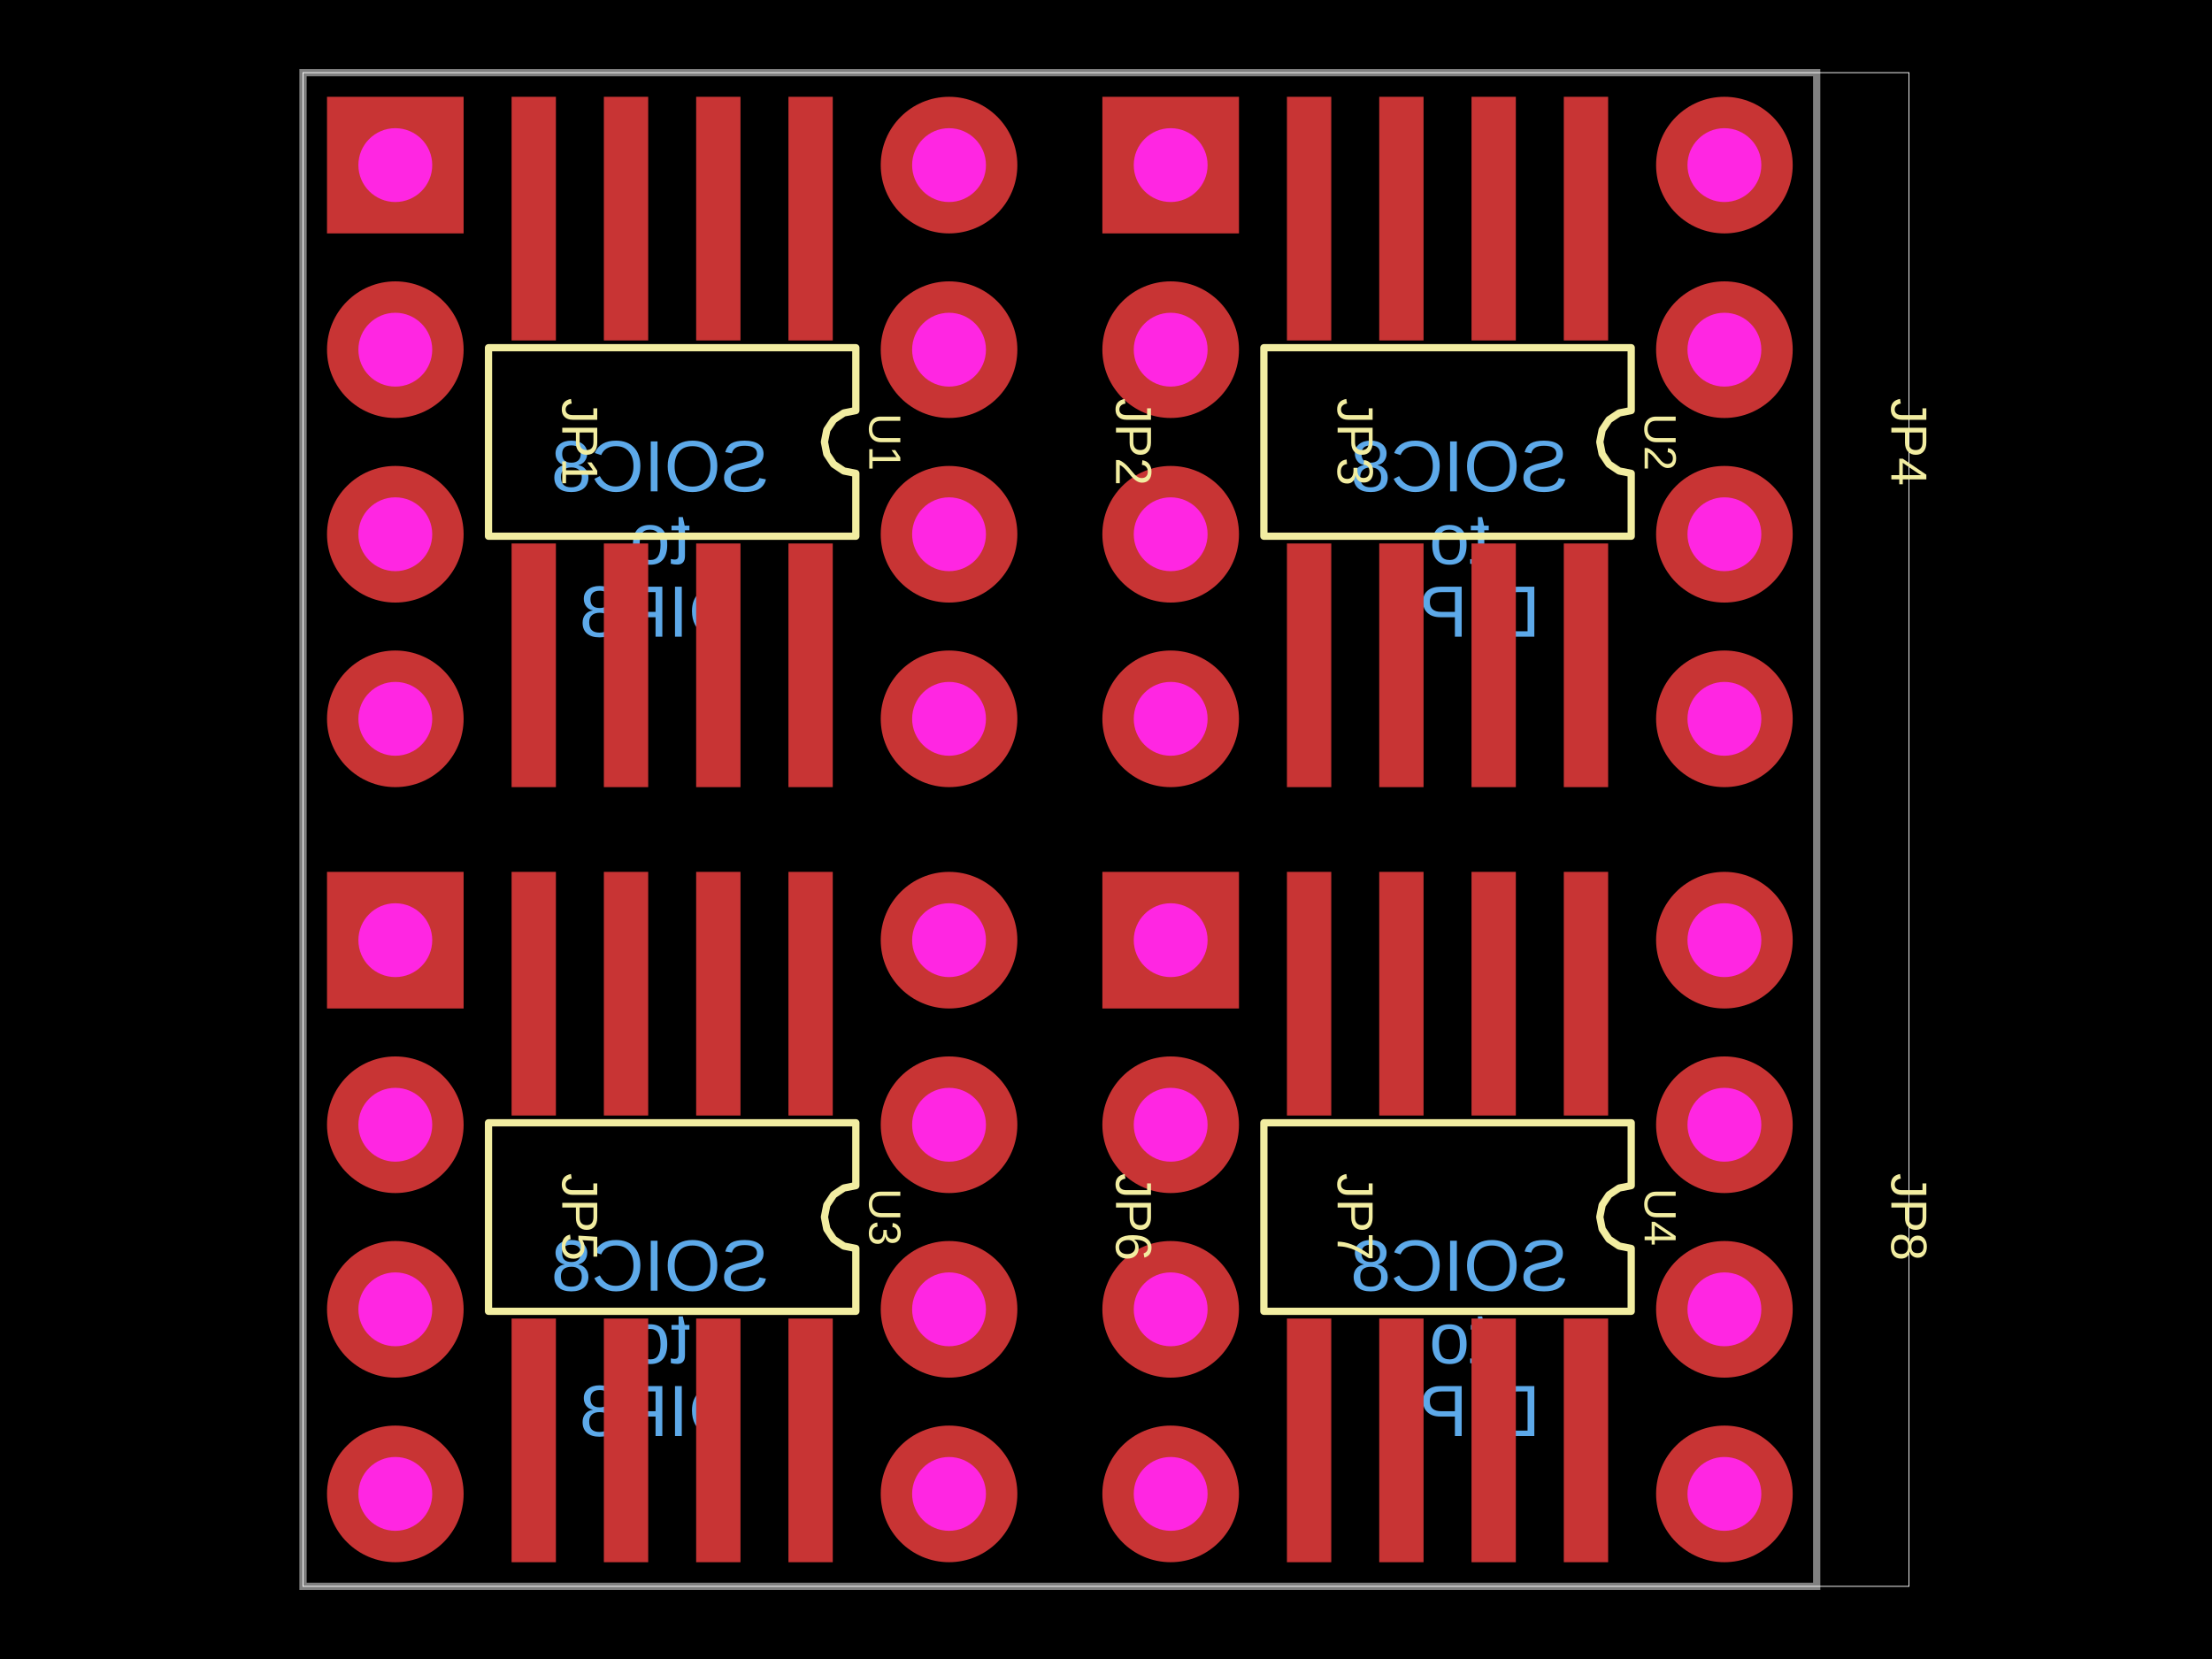
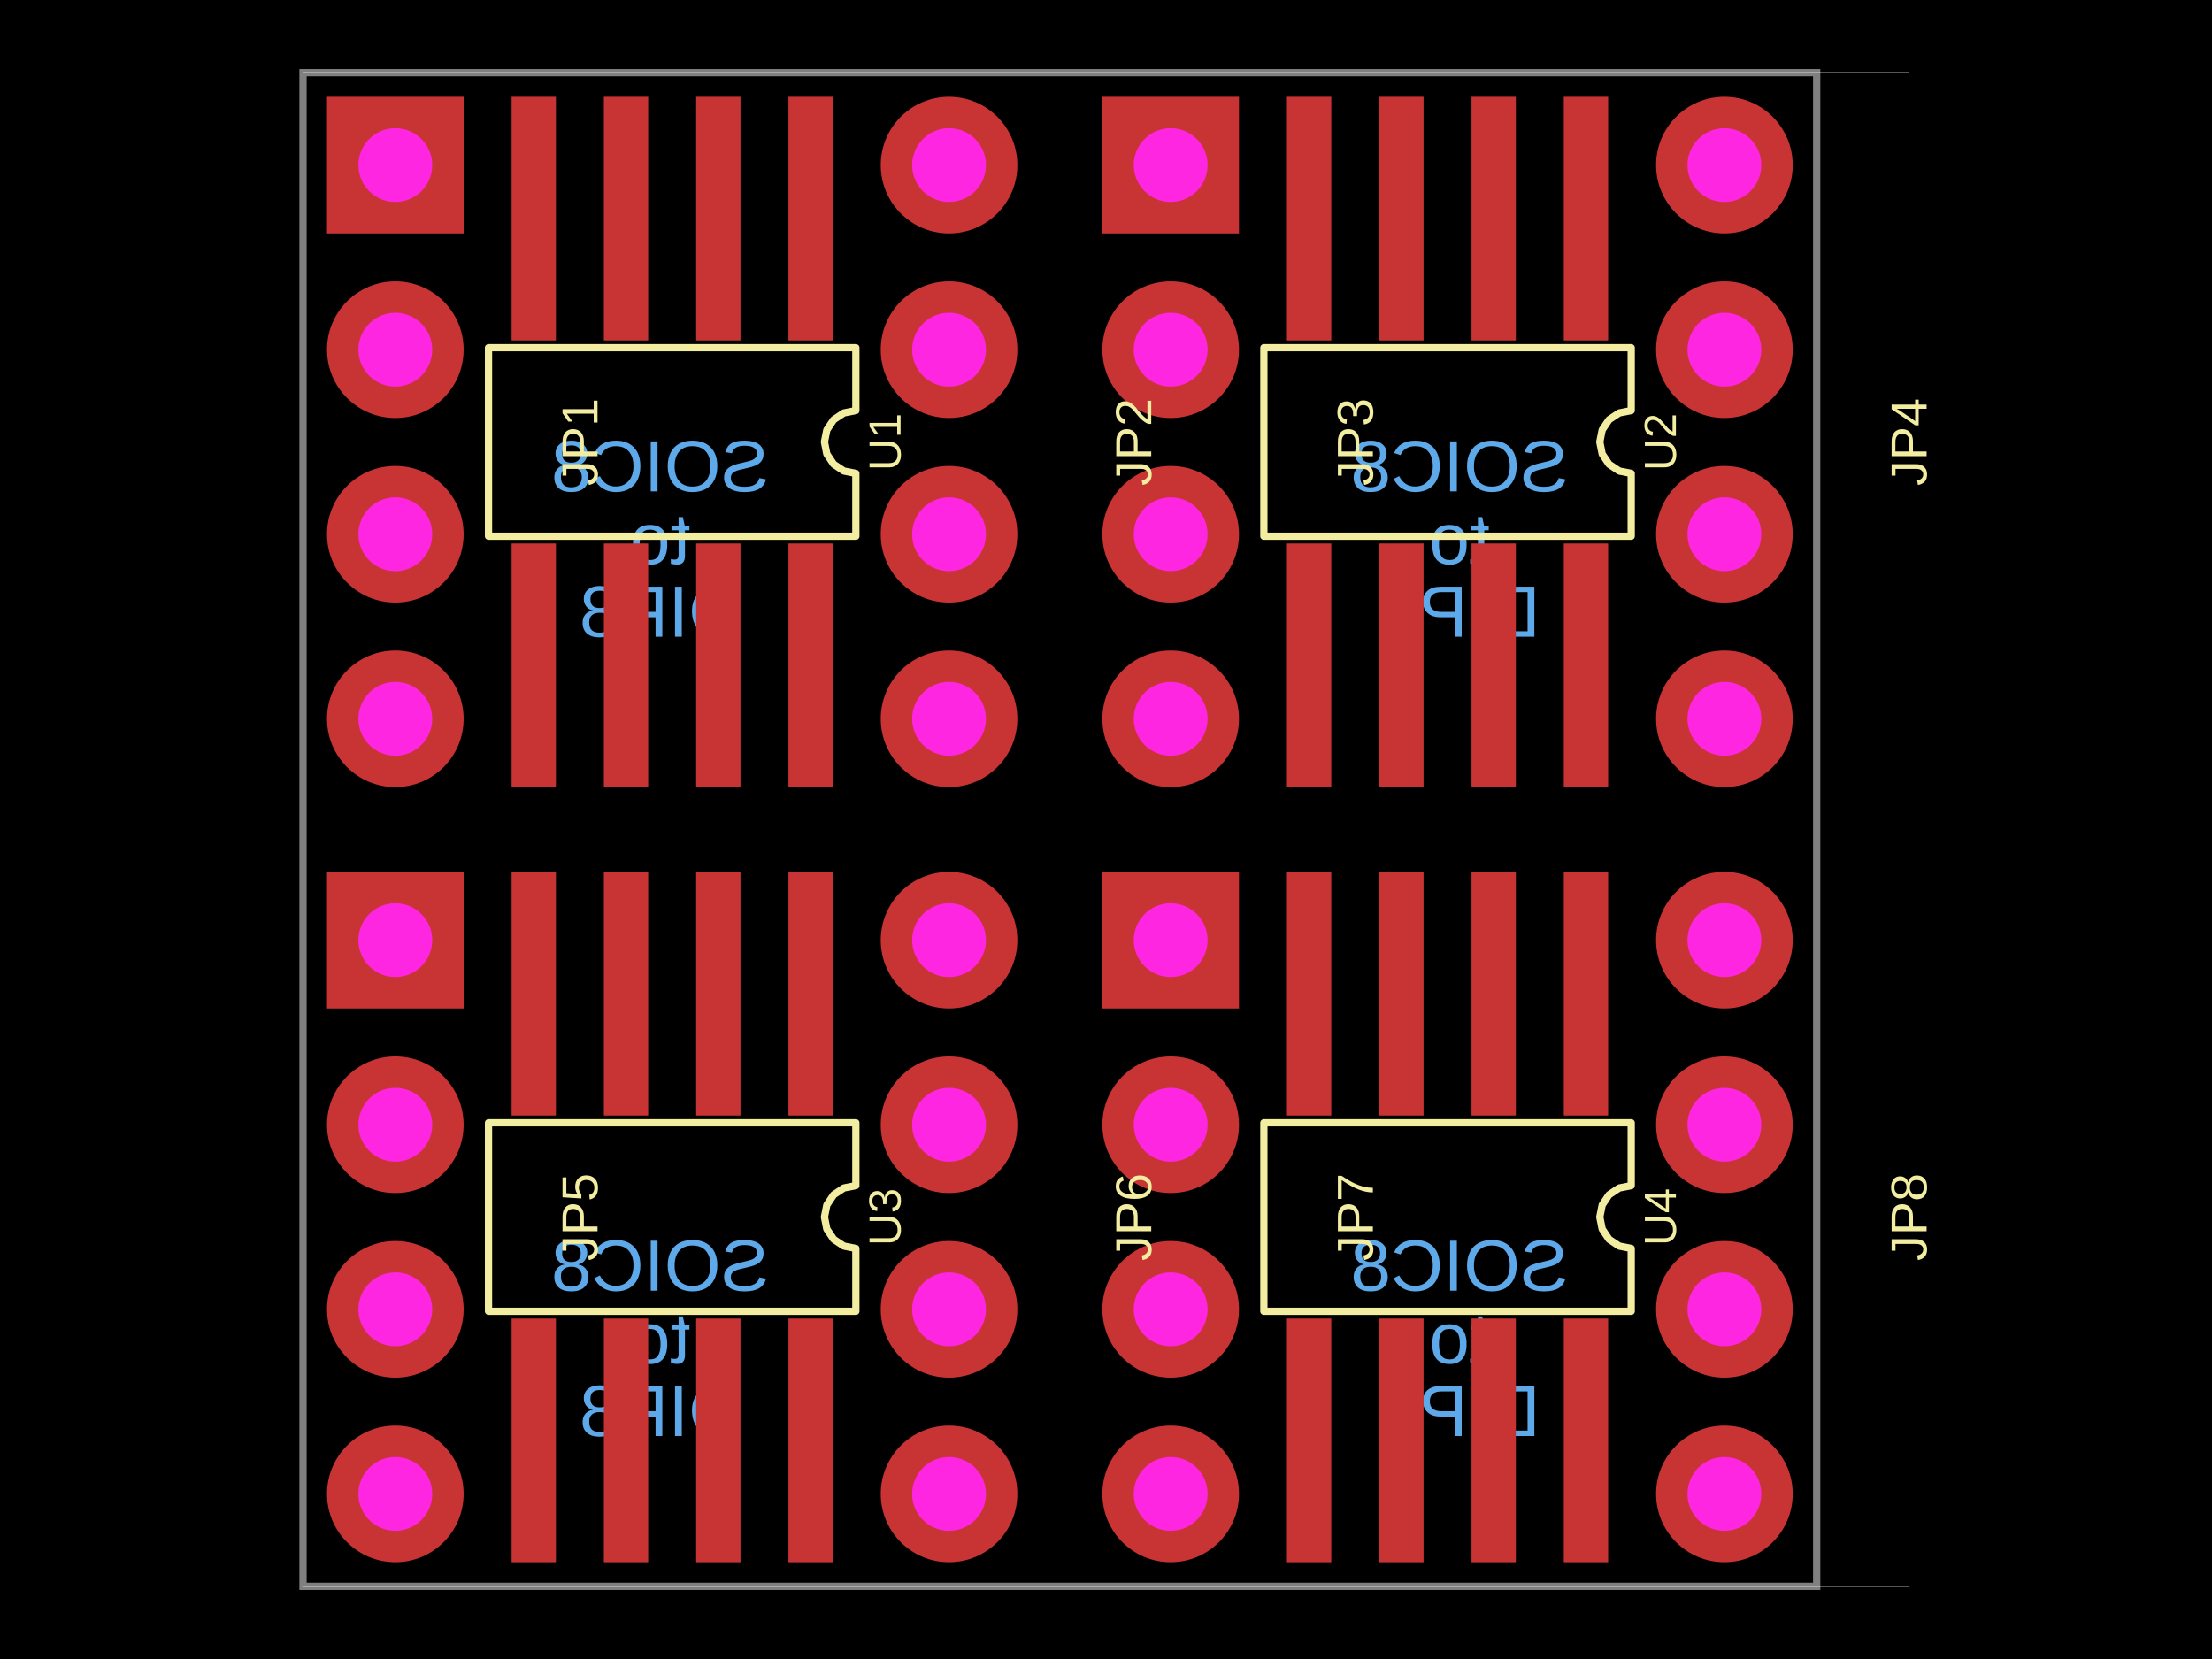
- <svg xmlns="http://www.w3.org/2000/svg" width="800" height="600" data-software-used-string="@tscircuit/core@0.0.783">
+ <svg xmlns="http://www.w3.org/2000/svg" width="800" height="600" data-software-used-string="@tscircuit/core@0.0.616">
  <style />
  <rect class="boundary" x="0" y="0" fill="#000" width="800" height="600" data-type="pcb_background" data-pcb-layer="global" />
  <rect class="pcb-boundary" fill="none" stroke="#fff" stroke-width="0.3" x="109.593" y="26.281" width="580.815" height="547.438" data-type="pcb_boundary" data-pcb-layer="global" />
  <text x="0" y="0" dx="0" dy="0" fill="#5da9e9" font-family="Arial, sans-serif" font-size="26.281" text-anchor="middle" dominant-baseline="central" transform="matrix(-1,0,0,1,238.7648,168.594)" class="pcb-silkscreen-text pcb-silkscreen-bottom" data-pcb-silkscreen-text-id="null" stroke="none" data-type="pcb_silkscreen_text" data-pcb-layer="bottom">SOIC8</text>
  <text x="0" y="0" dx="0" dy="0" fill="#5da9e9" font-family="Arial, sans-serif" font-size="26.281" text-anchor="middle" dominant-baseline="central" transform="matrix(-1,0,0,1,238.7648,194.8752)" class="pcb-silkscreen-text pcb-silkscreen-bottom" data-pcb-silkscreen-text-id="null" stroke="none" data-type="pcb_silkscreen_text" data-pcb-layer="bottom">to</text>
  <text x="0" y="0" dx="0" dy="0" fill="#5da9e9" font-family="Arial, sans-serif" font-size="26.281" text-anchor="middle" dominant-baseline="central" transform="matrix(-1,0,0,1,238.7648,221.1564)" class="pcb-silkscreen-text pcb-silkscreen-bottom" data-pcb-silkscreen-text-id="null" stroke="none" data-type="pcb_silkscreen_text" data-pcb-layer="bottom">DIP8</text>
  <text x="0" y="0" dx="0" dy="0" fill="#5da9e9" font-family="Arial, sans-serif" font-size="26.281" text-anchor="middle" dominant-baseline="central" transform="matrix(-1,0,0,1,238.7648,457.6873)" class="pcb-silkscreen-text pcb-silkscreen-bottom" data-pcb-silkscreen-text-id="null" stroke="none" data-type="pcb_silkscreen_text" data-pcb-layer="bottom">SOIC8</text>
  <text x="0" y="0" dx="0" dy="0" fill="#5da9e9" font-family="Arial, sans-serif" font-size="26.281" text-anchor="middle" dominant-baseline="central" transform="matrix(-1,0,0,1,238.7648,483.9685)" class="pcb-silkscreen-text pcb-silkscreen-bottom" data-pcb-silkscreen-text-id="null" stroke="none" data-type="pcb_silkscreen_text" data-pcb-layer="bottom">to</text>
  <text x="0" y="0" dx="0" dy="0" fill="#5da9e9" font-family="Arial, sans-serif" font-size="26.281" text-anchor="middle" dominant-baseline="central" transform="matrix(-1,0,0,1,238.7648,510.2497)" class="pcb-silkscreen-text pcb-silkscreen-bottom" data-pcb-silkscreen-text-id="null" stroke="none" data-type="pcb_silkscreen_text" data-pcb-layer="bottom">DIP8</text>
  <text x="0" y="0" dx="0" dy="0" fill="#5da9e9" font-family="Arial, sans-serif" font-size="26.281" text-anchor="middle" dominant-baseline="central" transform="matrix(-1,0,0,1,527.8581,168.594)" class="pcb-silkscreen-text pcb-silkscreen-bottom" data-pcb-silkscreen-text-id="null" stroke="none" data-type="pcb_silkscreen_text" data-pcb-layer="bottom">SOIC8</text>
  <text x="0" y="0" dx="0" dy="0" fill="#5da9e9" font-family="Arial, sans-serif" font-size="26.281" text-anchor="middle" dominant-baseline="central" transform="matrix(-1,0,0,1,527.8581,194.8752)" class="pcb-silkscreen-text pcb-silkscreen-bottom" data-pcb-silkscreen-text-id="null" stroke="none" data-type="pcb_silkscreen_text" data-pcb-layer="bottom">to</text>
  <text x="0" y="0" dx="0" dy="0" fill="#5da9e9" font-family="Arial, sans-serif" font-size="26.281" text-anchor="middle" dominant-baseline="central" transform="matrix(-1,0,0,1,527.8581,221.1564)" class="pcb-silkscreen-text pcb-silkscreen-bottom" data-pcb-silkscreen-text-id="null" stroke="none" data-type="pcb_silkscreen_text" data-pcb-layer="bottom">DIP8</text>
  <text x="0" y="0" dx="0" dy="0" fill="#5da9e9" font-family="Arial, sans-serif" font-size="26.281" text-anchor="middle" dominant-baseline="central" transform="matrix(-1,0,0,1,527.8581,457.6873)" class="pcb-silkscreen-text pcb-silkscreen-bottom" data-pcb-silkscreen-text-id="null" stroke="none" data-type="pcb_silkscreen_text" data-pcb-layer="bottom">SOIC8</text>
  <text x="0" y="0" dx="0" dy="0" fill="#5da9e9" font-family="Arial, sans-serif" font-size="26.281" text-anchor="middle" dominant-baseline="central" transform="matrix(-1,0,0,1,527.8581,483.9685)" class="pcb-silkscreen-text pcb-silkscreen-bottom" data-pcb-silkscreen-text-id="null" stroke="none" data-type="pcb_silkscreen_text" data-pcb-layer="bottom">to</text>
  <text x="0" y="0" dx="0" dy="0" fill="#5da9e9" font-family="Arial, sans-serif" font-size="26.281" text-anchor="middle" dominant-baseline="central" transform="matrix(-1,0,0,1,527.8581,510.2497)" class="pcb-silkscreen-text pcb-silkscreen-bottom" data-pcb-silkscreen-text-id="null" stroke="none" data-type="pcb_silkscreen_text" data-pcb-layer="bottom">DIP8</text>
  <path class="pcb-board" d="M 109.593 573.719 L 657.03 573.719 L 657.03 26.281 L 109.593 26.281 Z" fill="none" stroke="rgba(255, 255, 255, 0.5)" stroke-width="2.628" data-type="pcb_board" data-pcb-layer="board" />
  <g data-type="pcb_plated_hole" data-pcb-layer="through">
    <rect class="pcb-hole-outer-pad" fill="rgb(200, 52, 52)" x="118.265" y="35.007" width="49.409" height="49.409" data-type="pcb_plated_hole" data-pcb-layer="top" />
    <circle class="pcb-hole-inner" fill="#FF26E2" cx="142.97" cy="59.711" r="13.351" data-type="pcb_plated_hole_drill" data-pcb-layer="drill" />
  </g>
  <g data-type="pcb_plated_hole" data-pcb-layer="through">
    <circle class="pcb-hole-outer" fill="rgb(200, 52, 52)" cx="142.97" cy="126.465" r="24.704" data-type="pcb_plated_hole" data-pcb-layer="top" />
    <circle class="pcb-hole-inner" fill="#FF26E2" cx="142.97" cy="126.465" r="13.351" data-type="pcb_plated_hole_drill" data-pcb-layer="drill" />
  </g>
  <g data-type="pcb_plated_hole" data-pcb-layer="through">
    <circle class="pcb-hole-outer" fill="rgb(200, 52, 52)" cx="142.97" cy="193.219" r="24.704" data-type="pcb_plated_hole" data-pcb-layer="top" />
    <circle class="pcb-hole-inner" fill="#FF26E2" cx="142.97" cy="193.219" r="13.351" data-type="pcb_plated_hole_drill" data-pcb-layer="drill" />
  </g>
  <g data-type="pcb_plated_hole" data-pcb-layer="through">
    <circle class="pcb-hole-outer" fill="rgb(200, 52, 52)" cx="142.97" cy="259.974" r="24.704" data-type="pcb_plated_hole" data-pcb-layer="top" />
    <circle class="pcb-hole-inner" fill="#FF26E2" cx="142.97" cy="259.974" r="13.351" data-type="pcb_plated_hole_drill" data-pcb-layer="drill" />
  </g>
  <g data-type="pcb_plated_hole" data-pcb-layer="through">
    <circle class="pcb-hole-outer" fill="rgb(200, 52, 52)" cx="343.233" cy="59.711" r="24.704" data-type="pcb_plated_hole" data-pcb-layer="top" />
    <circle class="pcb-hole-inner" fill="#FF26E2" cx="343.233" cy="59.711" r="13.351" data-type="pcb_plated_hole_drill" data-pcb-layer="drill" />
  </g>
  <g data-type="pcb_plated_hole" data-pcb-layer="through">
    <circle class="pcb-hole-outer" fill="rgb(200, 52, 52)" cx="343.233" cy="126.465" r="24.704" data-type="pcb_plated_hole" data-pcb-layer="top" />
    <circle class="pcb-hole-inner" fill="#FF26E2" cx="343.233" cy="126.465" r="13.351" data-type="pcb_plated_hole_drill" data-pcb-layer="drill" />
  </g>
  <g data-type="pcb_plated_hole" data-pcb-layer="through">
    <circle class="pcb-hole-outer" fill="rgb(200, 52, 52)" cx="343.233" cy="193.219" r="24.704" data-type="pcb_plated_hole" data-pcb-layer="top" />
    <circle class="pcb-hole-inner" fill="#FF26E2" cx="343.233" cy="193.219" r="13.351" data-type="pcb_plated_hole_drill" data-pcb-layer="drill" />
  </g>
  <g data-type="pcb_plated_hole" data-pcb-layer="through">
    <circle class="pcb-hole-outer" fill="rgb(200, 52, 52)" cx="343.233" cy="259.974" r="24.704" data-type="pcb_plated_hole" data-pcb-layer="top" />
    <circle class="pcb-hole-inner" fill="#FF26E2" cx="343.233" cy="259.974" r="13.351" data-type="pcb_plated_hole_drill" data-pcb-layer="drill" />
  </g>
  <g data-type="pcb_plated_hole" data-pcb-layer="through">
    <rect class="pcb-hole-outer-pad" fill="rgb(200, 52, 52)" x="118.265" y="315.322" width="49.409" height="49.409" data-type="pcb_plated_hole" data-pcb-layer="top" />
    <circle class="pcb-hole-inner" fill="#FF26E2" cx="142.97" cy="340.026" r="13.351" data-type="pcb_plated_hole_drill" data-pcb-layer="drill" />
  </g>
  <g data-type="pcb_plated_hole" data-pcb-layer="through">
    <circle class="pcb-hole-outer" fill="rgb(200, 52, 52)" cx="142.97" cy="406.781" r="24.704" data-type="pcb_plated_hole" data-pcb-layer="top" />
    <circle class="pcb-hole-inner" fill="#FF26E2" cx="142.97" cy="406.781" r="13.351" data-type="pcb_plated_hole_drill" data-pcb-layer="drill" />
  </g>
  <g data-type="pcb_plated_hole" data-pcb-layer="through">
    <circle class="pcb-hole-outer" fill="rgb(200, 52, 52)" cx="142.97" cy="473.535" r="24.704" data-type="pcb_plated_hole" data-pcb-layer="top" />
    <circle class="pcb-hole-inner" fill="#FF26E2" cx="142.97" cy="473.535" r="13.351" data-type="pcb_plated_hole_drill" data-pcb-layer="drill" />
  </g>
  <g data-type="pcb_plated_hole" data-pcb-layer="through">
    <circle class="pcb-hole-outer" fill="rgb(200, 52, 52)" cx="142.97" cy="540.289" r="24.704" data-type="pcb_plated_hole" data-pcb-layer="top" />
    <circle class="pcb-hole-inner" fill="#FF26E2" cx="142.97" cy="540.289" r="13.351" data-type="pcb_plated_hole_drill" data-pcb-layer="drill" />
  </g>
  <g data-type="pcb_plated_hole" data-pcb-layer="through">
    <circle class="pcb-hole-outer" fill="rgb(200, 52, 52)" cx="343.233" cy="340.026" r="24.704" data-type="pcb_plated_hole" data-pcb-layer="top" />
    <circle class="pcb-hole-inner" fill="#FF26E2" cx="343.233" cy="340.026" r="13.351" data-type="pcb_plated_hole_drill" data-pcb-layer="drill" />
  </g>
  <g data-type="pcb_plated_hole" data-pcb-layer="through">
    <circle class="pcb-hole-outer" fill="rgb(200, 52, 52)" cx="343.233" cy="406.781" r="24.704" data-type="pcb_plated_hole" data-pcb-layer="top" />
    <circle class="pcb-hole-inner" fill="#FF26E2" cx="343.233" cy="406.781" r="13.351" data-type="pcb_plated_hole_drill" data-pcb-layer="drill" />
  </g>
  <g data-type="pcb_plated_hole" data-pcb-layer="through">
    <circle class="pcb-hole-outer" fill="rgb(200, 52, 52)" cx="343.233" cy="473.535" r="24.704" data-type="pcb_plated_hole" data-pcb-layer="top" />
    <circle class="pcb-hole-inner" fill="#FF26E2" cx="343.233" cy="473.535" r="13.351" data-type="pcb_plated_hole_drill" data-pcb-layer="drill" />
  </g>
  <g data-type="pcb_plated_hole" data-pcb-layer="through">
    <circle class="pcb-hole-outer" fill="rgb(200, 52, 52)" cx="343.233" cy="540.289" r="24.704" data-type="pcb_plated_hole" data-pcb-layer="top" />
    <circle class="pcb-hole-inner" fill="#FF26E2" cx="343.233" cy="540.289" r="13.351" data-type="pcb_plated_hole_drill" data-pcb-layer="drill" />
  </g>
  <g data-type="pcb_plated_hole" data-pcb-layer="through">
    <rect class="pcb-hole-outer-pad" fill="rgb(200, 52, 52)" x="398.686" y="35.007" width="49.409" height="49.409" data-type="pcb_plated_hole" data-pcb-layer="top" />
    <circle class="pcb-hole-inner" fill="#FF26E2" cx="423.39" cy="59.711" r="13.351" data-type="pcb_plated_hole_drill" data-pcb-layer="drill" />
  </g>
  <g data-type="pcb_plated_hole" data-pcb-layer="through">
    <circle class="pcb-hole-outer" fill="rgb(200, 52, 52)" cx="423.39" cy="126.465" r="24.704" data-type="pcb_plated_hole" data-pcb-layer="top" />
    <circle class="pcb-hole-inner" fill="#FF26E2" cx="423.39" cy="126.465" r="13.351" data-type="pcb_plated_hole_drill" data-pcb-layer="drill" />
  </g>
  <g data-type="pcb_plated_hole" data-pcb-layer="through">
    <circle class="pcb-hole-outer" fill="rgb(200, 52, 52)" cx="423.39" cy="193.219" r="24.704" data-type="pcb_plated_hole" data-pcb-layer="top" />
    <circle class="pcb-hole-inner" fill="#FF26E2" cx="423.39" cy="193.219" r="13.351" data-type="pcb_plated_hole_drill" data-pcb-layer="drill" />
  </g>
  <g data-type="pcb_plated_hole" data-pcb-layer="through">
    <circle class="pcb-hole-outer" fill="rgb(200, 52, 52)" cx="423.39" cy="259.974" r="24.704" data-type="pcb_plated_hole" data-pcb-layer="top" />
    <circle class="pcb-hole-inner" fill="#FF26E2" cx="423.39" cy="259.974" r="13.351" data-type="pcb_plated_hole_drill" data-pcb-layer="drill" />
  </g>
  <g data-type="pcb_plated_hole" data-pcb-layer="through">
    <circle class="pcb-hole-outer" fill="rgb(200, 52, 52)" cx="623.653" cy="59.711" r="24.704" data-type="pcb_plated_hole" data-pcb-layer="top" />
    <circle class="pcb-hole-inner" fill="#FF26E2" cx="623.653" cy="59.711" r="13.351" data-type="pcb_plated_hole_drill" data-pcb-layer="drill" />
  </g>
  <g data-type="pcb_plated_hole" data-pcb-layer="through">
    <circle class="pcb-hole-outer" fill="rgb(200, 52, 52)" cx="623.653" cy="126.465" r="24.704" data-type="pcb_plated_hole" data-pcb-layer="top" />
    <circle class="pcb-hole-inner" fill="#FF26E2" cx="623.653" cy="126.465" r="13.351" data-type="pcb_plated_hole_drill" data-pcb-layer="drill" />
  </g>
  <g data-type="pcb_plated_hole" data-pcb-layer="through">
    <circle class="pcb-hole-outer" fill="rgb(200, 52, 52)" cx="623.653" cy="193.219" r="24.704" data-type="pcb_plated_hole" data-pcb-layer="top" />
    <circle class="pcb-hole-inner" fill="#FF26E2" cx="623.653" cy="193.219" r="13.351" data-type="pcb_plated_hole_drill" data-pcb-layer="drill" />
  </g>
  <g data-type="pcb_plated_hole" data-pcb-layer="through">
    <circle class="pcb-hole-outer" fill="rgb(200, 52, 52)" cx="623.653" cy="259.974" r="24.704" data-type="pcb_plated_hole" data-pcb-layer="top" />
    <circle class="pcb-hole-inner" fill="#FF26E2" cx="623.653" cy="259.974" r="13.351" data-type="pcb_plated_hole_drill" data-pcb-layer="drill" />
  </g>
  <g data-type="pcb_plated_hole" data-pcb-layer="through">
    <rect class="pcb-hole-outer-pad" fill="rgb(200, 52, 52)" x="398.686" y="315.322" width="49.409" height="49.409" data-type="pcb_plated_hole" data-pcb-layer="top" />
    <circle class="pcb-hole-inner" fill="#FF26E2" cx="423.39" cy="340.026" r="13.351" data-type="pcb_plated_hole_drill" data-pcb-layer="drill" />
  </g>
  <g data-type="pcb_plated_hole" data-pcb-layer="through">
    <circle class="pcb-hole-outer" fill="rgb(200, 52, 52)" cx="423.39" cy="406.781" r="24.704" data-type="pcb_plated_hole" data-pcb-layer="top" />
    <circle class="pcb-hole-inner" fill="#FF26E2" cx="423.39" cy="406.781" r="13.351" data-type="pcb_plated_hole_drill" data-pcb-layer="drill" />
  </g>
  <g data-type="pcb_plated_hole" data-pcb-layer="through">
    <circle class="pcb-hole-outer" fill="rgb(200, 52, 52)" cx="423.39" cy="473.535" r="24.704" data-type="pcb_plated_hole" data-pcb-layer="top" />
    <circle class="pcb-hole-inner" fill="#FF26E2" cx="423.39" cy="473.535" r="13.351" data-type="pcb_plated_hole_drill" data-pcb-layer="drill" />
  </g>
  <g data-type="pcb_plated_hole" data-pcb-layer="through">
    <circle class="pcb-hole-outer" fill="rgb(200, 52, 52)" cx="423.39" cy="540.289" r="24.704" data-type="pcb_plated_hole" data-pcb-layer="top" />
    <circle class="pcb-hole-inner" fill="#FF26E2" cx="423.39" cy="540.289" r="13.351" data-type="pcb_plated_hole_drill" data-pcb-layer="drill" />
  </g>
  <g data-type="pcb_plated_hole" data-pcb-layer="through">
    <circle class="pcb-hole-outer" fill="rgb(200, 52, 52)" cx="623.653" cy="340.026" r="24.704" data-type="pcb_plated_hole" data-pcb-layer="top" />
    <circle class="pcb-hole-inner" fill="#FF26E2" cx="623.653" cy="340.026" r="13.351" data-type="pcb_plated_hole_drill" data-pcb-layer="drill" />
  </g>
  <g data-type="pcb_plated_hole" data-pcb-layer="through">
    <circle class="pcb-hole-outer" fill="rgb(200, 52, 52)" cx="623.653" cy="406.781" r="24.704" data-type="pcb_plated_hole" data-pcb-layer="top" />
    <circle class="pcb-hole-inner" fill="#FF26E2" cx="623.653" cy="406.781" r="13.351" data-type="pcb_plated_hole_drill" data-pcb-layer="drill" />
  </g>
  <g data-type="pcb_plated_hole" data-pcb-layer="through">
    <circle class="pcb-hole-outer" fill="rgb(200, 52, 52)" cx="623.653" cy="473.535" r="24.704" data-type="pcb_plated_hole" data-pcb-layer="top" />
    <circle class="pcb-hole-inner" fill="#FF26E2" cx="623.653" cy="473.535" r="13.351" data-type="pcb_plated_hole_drill" data-pcb-layer="drill" />
  </g>
  <g data-type="pcb_plated_hole" data-pcb-layer="through">
    <circle class="pcb-hole-outer" fill="rgb(200, 52, 52)" cx="623.653" cy="540.289" r="24.704" data-type="pcb_plated_hole" data-pcb-layer="top" />
    <circle class="pcb-hole-inner" fill="#FF26E2" cx="623.653" cy="540.289" r="13.351" data-type="pcb_plated_hole_drill" data-pcb-layer="drill" />
  </g>
  <rect class="pcb-pad" fill="rgb(200, 52, 52)" x="285.151" y="35.007" width="16.032" height="88.121" data-type="pcb_smtpad" data-pcb-layer="top" />
  <rect class="pcb-pad" fill="rgb(200, 52, 52)" x="251.774" y="35.007" width="16.032" height="88.121" data-type="pcb_smtpad" data-pcb-layer="top" />
  <rect class="pcb-pad" fill="rgb(200, 52, 52)" x="218.397" y="35.007" width="16.032" height="88.121" data-type="pcb_smtpad" data-pcb-layer="top" />
  <rect class="pcb-pad" fill="rgb(200, 52, 52)" x="185.02" y="35.007" width="16.032" height="88.121" data-type="pcb_smtpad" data-pcb-layer="top" />
  <rect class="pcb-pad" fill="rgb(200, 52, 52)" x="185.02" y="196.557" width="16.032" height="88.121" data-type="pcb_smtpad" data-pcb-layer="top" />
  <rect class="pcb-pad" fill="rgb(200, 52, 52)" x="218.397" y="196.557" width="16.032" height="88.121" data-type="pcb_smtpad" data-pcb-layer="top" />
  <rect class="pcb-pad" fill="rgb(200, 52, 52)" x="251.774" y="196.557" width="16.032" height="88.121" data-type="pcb_smtpad" data-pcb-layer="top" />
  <rect class="pcb-pad" fill="rgb(200, 52, 52)" x="285.151" y="196.557" width="16.032" height="88.121" data-type="pcb_smtpad" data-pcb-layer="top" />
  <rect class="pcb-pad" fill="rgb(200, 52, 52)" x="285.151" y="315.322" width="16.032" height="88.121" data-type="pcb_smtpad" data-pcb-layer="top" />
  <rect class="pcb-pad" fill="rgb(200, 52, 52)" x="251.774" y="315.322" width="16.032" height="88.121" data-type="pcb_smtpad" data-pcb-layer="top" />
  <rect class="pcb-pad" fill="rgb(200, 52, 52)" x="218.397" y="315.322" width="16.032" height="88.121" data-type="pcb_smtpad" data-pcb-layer="top" />
  <rect class="pcb-pad" fill="rgb(200, 52, 52)" x="185.02" y="315.322" width="16.032" height="88.121" data-type="pcb_smtpad" data-pcb-layer="top" />
  <rect class="pcb-pad" fill="rgb(200, 52, 52)" x="185.02" y="476.873" width="16.032" height="88.121" data-type="pcb_smtpad" data-pcb-layer="top" />
  <rect class="pcb-pad" fill="rgb(200, 52, 52)" x="218.397" y="476.873" width="16.032" height="88.121" data-type="pcb_smtpad" data-pcb-layer="top" />
  <rect class="pcb-pad" fill="rgb(200, 52, 52)" x="251.774" y="476.873" width="16.032" height="88.121" data-type="pcb_smtpad" data-pcb-layer="top" />
  <rect class="pcb-pad" fill="rgb(200, 52, 52)" x="285.151" y="476.873" width="16.032" height="88.121" data-type="pcb_smtpad" data-pcb-layer="top" />
  <rect class="pcb-pad" fill="rgb(200, 52, 52)" x="565.572" y="35.007" width="16.032" height="88.121" data-type="pcb_smtpad" data-pcb-layer="top" />
  <rect class="pcb-pad" fill="rgb(200, 52, 52)" x="532.194" y="35.007" width="16.032" height="88.121" data-type="pcb_smtpad" data-pcb-layer="top" />
  <rect class="pcb-pad" fill="rgb(200, 52, 52)" x="498.817" y="35.007" width="16.032" height="88.121" data-type="pcb_smtpad" data-pcb-layer="top" />
  <rect class="pcb-pad" fill="rgb(200, 52, 52)" x="465.44" y="35.007" width="16.032" height="88.121" data-type="pcb_smtpad" data-pcb-layer="top" />
  <rect class="pcb-pad" fill="rgb(200, 52, 52)" x="465.44" y="196.557" width="16.032" height="88.121" data-type="pcb_smtpad" data-pcb-layer="top" />
  <rect class="pcb-pad" fill="rgb(200, 52, 52)" x="498.817" y="196.557" width="16.032" height="88.121" data-type="pcb_smtpad" data-pcb-layer="top" />
  <rect class="pcb-pad" fill="rgb(200, 52, 52)" x="532.194" y="196.557" width="16.032" height="88.121" data-type="pcb_smtpad" data-pcb-layer="top" />
  <rect class="pcb-pad" fill="rgb(200, 52, 52)" x="565.572" y="196.557" width="16.032" height="88.121" data-type="pcb_smtpad" data-pcb-layer="top" />
  <rect class="pcb-pad" fill="rgb(200, 52, 52)" x="565.572" y="315.322" width="16.032" height="88.121" data-type="pcb_smtpad" data-pcb-layer="top" />
  <rect class="pcb-pad" fill="rgb(200, 52, 52)" x="532.194" y="315.322" width="16.032" height="88.121" data-type="pcb_smtpad" data-pcb-layer="top" />
  <rect class="pcb-pad" fill="rgb(200, 52, 52)" x="498.817" y="315.322" width="16.032" height="88.121" data-type="pcb_smtpad" data-pcb-layer="top" />
  <rect class="pcb-pad" fill="rgb(200, 52, 52)" x="465.44" y="315.322" width="16.032" height="88.121" data-type="pcb_smtpad" data-pcb-layer="top" />
  <rect class="pcb-pad" fill="rgb(200, 52, 52)" x="465.44" y="476.873" width="16.032" height="88.121" data-type="pcb_smtpad" data-pcb-layer="top" />
  <rect class="pcb-pad" fill="rgb(200, 52, 52)" x="498.817" y="476.873" width="16.032" height="88.121" data-type="pcb_smtpad" data-pcb-layer="top" />
  <rect class="pcb-pad" fill="rgb(200, 52, 52)" x="532.194" y="476.873" width="16.032" height="88.121" data-type="pcb_smtpad" data-pcb-layer="top" />
  <rect class="pcb-pad" fill="rgb(200, 52, 52)" x="565.572" y="476.873" width="16.032" height="88.121" data-type="pcb_smtpad" data-pcb-layer="top" />
  <path class="pcb-silkscreen pcb-silkscreen-top" d="M 176.675 125.756 L 309.527 125.756 L 309.527 148.48 L 305.179 149.345 L 301.493 151.808 L 299.03 155.494 L 298.165 159.842 L 299.03 164.19 L 301.493 167.877 L 305.179 170.34 L 309.527 171.205 L 309.527 193.929 L 176.675 193.929 L 176.675 125.756 Z" fill="none" stroke="#f2eda1" stroke-width="2.628" stroke-linecap="round" stroke-linejoin="round" data-pcb-component-id="pcb_component_0" data-pcb-silkscreen-path-id="pcb_silkscreen_path_0" data-type="pcb_silkscreen_path" data-pcb-layer="top" />
-   <text x="0" y="0" dx="0" dy="0" fill="#f2eda1" font-family="Arial, sans-serif" font-size="16.327" text-anchor="middle" dominant-baseline="central" transform="matrix(-1.8369701987210297e-16,1,-1,-1.8369701987210297e-16,320.0394,159.8423)" class="pcb-silkscreen-text pcb-silkscreen-top" data-pcb-silkscreen-text-id="pcb_component_0" stroke="none" data-type="pcb_silkscreen_text" data-pcb-layer="top">U1</text>
-   <text x="0" y="0" dx="0" dy="0" fill="#f2eda1" font-family="Arial, sans-serif" font-size="18.397" text-anchor="middle" dominant-baseline="central" transform="matrix(-1.8369701987210297e-16,1,-1,-1.8369701987210297e-16,209.724,159.8423)" class="pcb-silkscreen-text pcb-silkscreen-top" data-pcb-silkscreen-text-id="pcb_component_1" stroke="none" data-type="pcb_silkscreen_text" data-pcb-layer="top">JP1</text>
-   <text x="0" y="0" dx="0" dy="0" fill="#f2eda1" font-family="Arial, sans-serif" font-size="18.397" text-anchor="middle" dominant-baseline="central" transform="matrix(-1.8369701987210297e-16,1,-1,-1.8369701987210297e-16,409.9869,159.8423)" class="pcb-silkscreen-text pcb-silkscreen-top" data-pcb-silkscreen-text-id="pcb_component_2" stroke="none" data-type="pcb_silkscreen_text" data-pcb-layer="top">JP2</text>
+   <text x="0" y="0" dx="0" dy="0" fill="#f2eda1" font-family="Arial, sans-serif" font-size="16.327" text-anchor="middle" dominant-baseline="central" transform="matrix(6.123233995736766e-17,-1,1,6.123233995736766e-17,320.0394,159.8423)" class="pcb-silkscreen-text pcb-silkscreen-top" data-pcb-silkscreen-text-id="pcb_component_0" stroke="none" data-type="pcb_silkscreen_text" data-pcb-layer="top">U1</text>
+   <text x="0" y="0" dx="0" dy="0" fill="#f2eda1" font-family="Arial, sans-serif" font-size="18.397" text-anchor="middle" dominant-baseline="central" transform="matrix(6.123233995736766e-17,-1,1,6.123233995736766e-17,209.724,159.8423)" class="pcb-silkscreen-text pcb-silkscreen-top" data-pcb-silkscreen-text-id="pcb_component_1" stroke="none" data-type="pcb_silkscreen_text" data-pcb-layer="top">JP1</text>
+   <text x="0" y="0" dx="0" dy="0" fill="#f2eda1" font-family="Arial, sans-serif" font-size="18.397" text-anchor="middle" dominant-baseline="central" transform="matrix(6.123233995736766e-17,-1,1,6.123233995736766e-17,409.9869,159.8423)" class="pcb-silkscreen-text pcb-silkscreen-top" data-pcb-silkscreen-text-id="pcb_component_2" stroke="none" data-type="pcb_silkscreen_text" data-pcb-layer="top">JP2</text>
  <path class="pcb-silkscreen pcb-silkscreen-top" d="M 176.675 406.071 L 309.527 406.071 L 309.527 428.795 L 305.179 429.66 L 301.493 432.123 L 299.03 435.81 L 298.165 440.158 L 299.03 444.506 L 301.493 448.192 L 305.179 450.655 L 309.527 451.52 L 309.527 474.244 L 176.675 474.244 L 176.675 406.071 Z" fill="none" stroke="#f2eda1" stroke-width="2.628" stroke-linecap="round" stroke-linejoin="round" data-pcb-component-id="pcb_component_3" data-pcb-silkscreen-path-id="pcb_silkscreen_path_1" data-type="pcb_silkscreen_path" data-pcb-layer="top" />
-   <text x="0" y="0" dx="0" dy="0" fill="#f2eda1" font-family="Arial, sans-serif" font-size="16.327" text-anchor="middle" dominant-baseline="central" transform="matrix(-1.8369701987210297e-16,1,-1,-1.8369701987210297e-16,320.0394,440.1577)" class="pcb-silkscreen-text pcb-silkscreen-top" data-pcb-silkscreen-text-id="pcb_component_3" stroke="none" data-type="pcb_silkscreen_text" data-pcb-layer="top">U3</text>
-   <text x="0" y="0" dx="0" dy="0" fill="#f2eda1" font-family="Arial, sans-serif" font-size="18.397" text-anchor="middle" dominant-baseline="central" transform="matrix(-1.8369701987210297e-16,1,-1,-1.8369701987210297e-16,209.724,440.1577)" class="pcb-silkscreen-text pcb-silkscreen-top" data-pcb-silkscreen-text-id="pcb_component_4" stroke="none" data-type="pcb_silkscreen_text" data-pcb-layer="top">JP5</text>
-   <text x="0" y="0" dx="0" dy="0" fill="#f2eda1" font-family="Arial, sans-serif" font-size="18.397" text-anchor="middle" dominant-baseline="central" transform="matrix(-1.8369701987210297e-16,1,-1,-1.8369701987210297e-16,409.9869,440.1577)" class="pcb-silkscreen-text pcb-silkscreen-top" data-pcb-silkscreen-text-id="pcb_component_5" stroke="none" data-type="pcb_silkscreen_text" data-pcb-layer="top">JP6</text>
+   <text x="0" y="0" dx="0" dy="0" fill="#f2eda1" font-family="Arial, sans-serif" font-size="16.327" text-anchor="middle" dominant-baseline="central" transform="matrix(6.123233995736766e-17,-1,1,6.123233995736766e-17,320.0394,440.1577)" class="pcb-silkscreen-text pcb-silkscreen-top" data-pcb-silkscreen-text-id="pcb_component_3" stroke="none" data-type="pcb_silkscreen_text" data-pcb-layer="top">U3</text>
+   <text x="0" y="0" dx="0" dy="0" fill="#f2eda1" font-family="Arial, sans-serif" font-size="18.397" text-anchor="middle" dominant-baseline="central" transform="matrix(6.123233995736766e-17,-1,1,6.123233995736766e-17,209.724,440.1577)" class="pcb-silkscreen-text pcb-silkscreen-top" data-pcb-silkscreen-text-id="pcb_component_4" stroke="none" data-type="pcb_silkscreen_text" data-pcb-layer="top">JP5</text>
+   <text x="0" y="0" dx="0" dy="0" fill="#f2eda1" font-family="Arial, sans-serif" font-size="18.397" text-anchor="middle" dominant-baseline="central" transform="matrix(6.123233995736766e-17,-1,1,6.123233995736766e-17,409.9869,440.1577)" class="pcb-silkscreen-text pcb-silkscreen-top" data-pcb-silkscreen-text-id="pcb_component_5" stroke="none" data-type="pcb_silkscreen_text" data-pcb-layer="top">JP6</text>
  <path class="pcb-silkscreen pcb-silkscreen-top" d="M 457.096 125.756 L 589.947 125.756 L 589.947 148.48 L 585.599 149.345 L 581.913 151.808 L 579.45 155.494 L 578.585 159.842 L 579.45 164.19 L 581.913 167.877 L 585.599 170.34 L 589.947 171.205 L 589.947 193.929 L 457.096 193.929 L 457.096 125.756 Z" fill="none" stroke="#f2eda1" stroke-width="2.628" stroke-linecap="round" stroke-linejoin="round" data-pcb-component-id="pcb_component_6" data-pcb-silkscreen-path-id="pcb_silkscreen_path_2" data-type="pcb_silkscreen_path" data-pcb-layer="top" />
-   <text x="0" y="0" dx="0" dy="0" fill="#f2eda1" font-family="Arial, sans-serif" font-size="16.327" text-anchor="middle" dominant-baseline="central" transform="matrix(-1.8369701987210297e-16,1,-1,-1.8369701987210297e-16,600.4599,159.8423)" class="pcb-silkscreen-text pcb-silkscreen-top" data-pcb-silkscreen-text-id="pcb_component_6" stroke="none" data-type="pcb_silkscreen_text" data-pcb-layer="top">U2</text>
-   <text x="0" y="0" dx="0" dy="0" fill="#f2eda1" font-family="Arial, sans-serif" font-size="18.397" text-anchor="middle" dominant-baseline="central" transform="matrix(-1.8369701987210297e-16,1,-1,-1.8369701987210297e-16,490.1445,159.8423)" class="pcb-silkscreen-text pcb-silkscreen-top" data-pcb-silkscreen-text-id="pcb_component_7" stroke="none" data-type="pcb_silkscreen_text" data-pcb-layer="top">JP3</text>
-   <text x="0" y="0" dx="0" dy="0" fill="#f2eda1" font-family="Arial, sans-serif" font-size="18.397" text-anchor="middle" dominant-baseline="central" transform="matrix(-1.8369701987210297e-16,1,-1,-1.8369701987210297e-16,690.4074,159.8423)" class="pcb-silkscreen-text pcb-silkscreen-top" data-pcb-silkscreen-text-id="pcb_component_8" stroke="none" data-type="pcb_silkscreen_text" data-pcb-layer="top">JP4</text>
+   <text x="0" y="0" dx="0" dy="0" fill="#f2eda1" font-family="Arial, sans-serif" font-size="16.327" text-anchor="middle" dominant-baseline="central" transform="matrix(6.123233995736766e-17,-1,1,6.123233995736766e-17,600.4599,159.8423)" class="pcb-silkscreen-text pcb-silkscreen-top" data-pcb-silkscreen-text-id="pcb_component_6" stroke="none" data-type="pcb_silkscreen_text" data-pcb-layer="top">U2</text>
+   <text x="0" y="0" dx="0" dy="0" fill="#f2eda1" font-family="Arial, sans-serif" font-size="18.397" text-anchor="middle" dominant-baseline="central" transform="matrix(6.123233995736766e-17,-1,1,6.123233995736766e-17,490.1445,159.8423)" class="pcb-silkscreen-text pcb-silkscreen-top" data-pcb-silkscreen-text-id="pcb_component_7" stroke="none" data-type="pcb_silkscreen_text" data-pcb-layer="top">JP3</text>
+   <text x="0" y="0" dx="0" dy="0" fill="#f2eda1" font-family="Arial, sans-serif" font-size="18.397" text-anchor="middle" dominant-baseline="central" transform="matrix(6.123233995736766e-17,-1,1,6.123233995736766e-17,690.4074,159.8423)" class="pcb-silkscreen-text pcb-silkscreen-top" data-pcb-silkscreen-text-id="pcb_component_8" stroke="none" data-type="pcb_silkscreen_text" data-pcb-layer="top">JP4</text>
  <path class="pcb-silkscreen pcb-silkscreen-top" d="M 457.096 406.071 L 589.947 406.071 L 589.947 428.795 L 585.599 429.66 L 581.913 432.123 L 579.45 435.81 L 578.585 440.158 L 579.45 444.506 L 581.913 448.192 L 585.599 450.655 L 589.947 451.52 L 589.947 474.244 L 457.096 474.244 L 457.096 406.071 Z" fill="none" stroke="#f2eda1" stroke-width="2.628" stroke-linecap="round" stroke-linejoin="round" data-pcb-component-id="pcb_component_9" data-pcb-silkscreen-path-id="pcb_silkscreen_path_3" data-type="pcb_silkscreen_path" data-pcb-layer="top" />
-   <text x="0" y="0" dx="0" dy="0" fill="#f2eda1" font-family="Arial, sans-serif" font-size="16.327" text-anchor="middle" dominant-baseline="central" transform="matrix(-1.8369701987210297e-16,1,-1,-1.8369701987210297e-16,600.4599,440.1577)" class="pcb-silkscreen-text pcb-silkscreen-top" data-pcb-silkscreen-text-id="pcb_component_9" stroke="none" data-type="pcb_silkscreen_text" data-pcb-layer="top">U4</text>
-   <text x="0" y="0" dx="0" dy="0" fill="#f2eda1" font-family="Arial, sans-serif" font-size="18.397" text-anchor="middle" dominant-baseline="central" transform="matrix(-1.8369701987210297e-16,1,-1,-1.8369701987210297e-16,490.1445,440.1577)" class="pcb-silkscreen-text pcb-silkscreen-top" data-pcb-silkscreen-text-id="pcb_component_10" stroke="none" data-type="pcb_silkscreen_text" data-pcb-layer="top">JP7</text>
-   <text x="0" y="0" dx="0" dy="0" fill="#f2eda1" font-family="Arial, sans-serif" font-size="18.397" text-anchor="middle" dominant-baseline="central" transform="matrix(-1.8369701987210297e-16,1,-1,-1.8369701987210297e-16,690.4074,440.1577)" class="pcb-silkscreen-text pcb-silkscreen-top" data-pcb-silkscreen-text-id="pcb_component_11" stroke="none" data-type="pcb_silkscreen_text" data-pcb-layer="top">JP8</text>
+   <text x="0" y="0" dx="0" dy="0" fill="#f2eda1" font-family="Arial, sans-serif" font-size="16.327" text-anchor="middle" dominant-baseline="central" transform="matrix(6.123233995736766e-17,-1,1,6.123233995736766e-17,600.4599,440.1577)" class="pcb-silkscreen-text pcb-silkscreen-top" data-pcb-silkscreen-text-id="pcb_component_9" stroke="none" data-type="pcb_silkscreen_text" data-pcb-layer="top">U4</text>
+   <text x="0" y="0" dx="0" dy="0" fill="#f2eda1" font-family="Arial, sans-serif" font-size="18.397" text-anchor="middle" dominant-baseline="central" transform="matrix(6.123233995736766e-17,-1,1,6.123233995736766e-17,490.1445,440.1577)" class="pcb-silkscreen-text pcb-silkscreen-top" data-pcb-silkscreen-text-id="pcb_component_10" stroke="none" data-type="pcb_silkscreen_text" data-pcb-layer="top">JP7</text>
+   <text x="0" y="0" dx="0" dy="0" fill="#f2eda1" font-family="Arial, sans-serif" font-size="18.397" text-anchor="middle" dominant-baseline="central" transform="matrix(6.123233995736766e-17,-1,1,6.123233995736766e-17,690.4074,440.1577)" class="pcb-silkscreen-text pcb-silkscreen-top" data-pcb-silkscreen-text-id="pcb_component_11" stroke="none" data-type="pcb_silkscreen_text" data-pcb-layer="top">JP8</text>
</svg>
